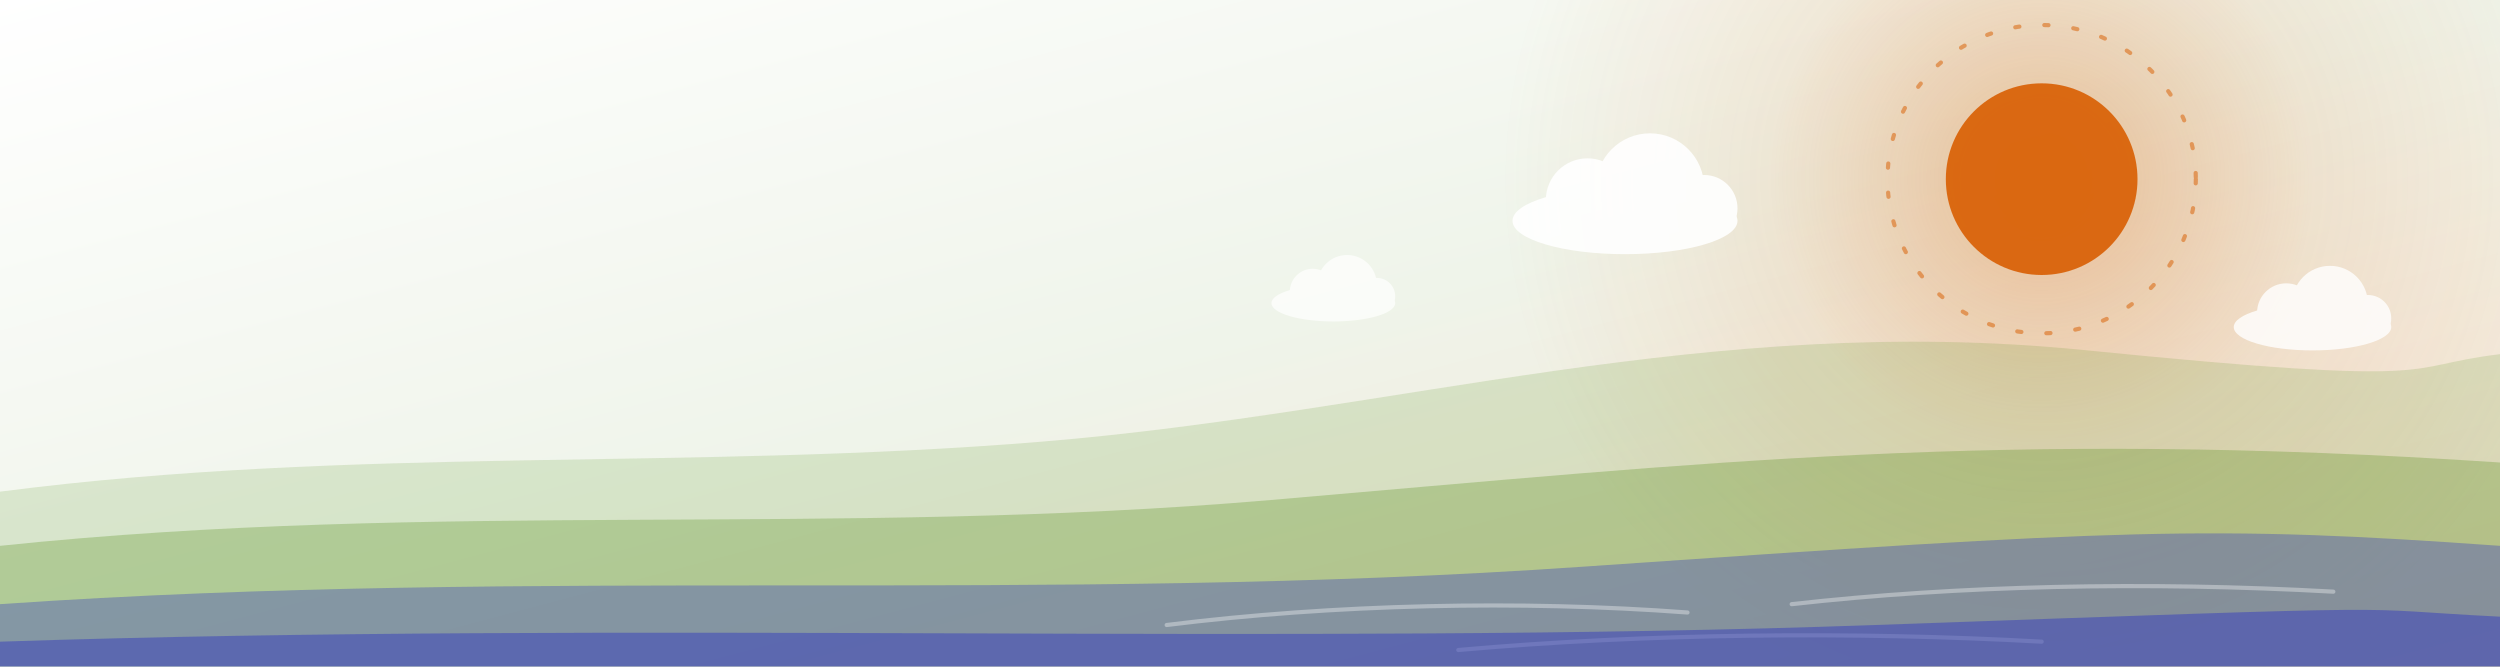
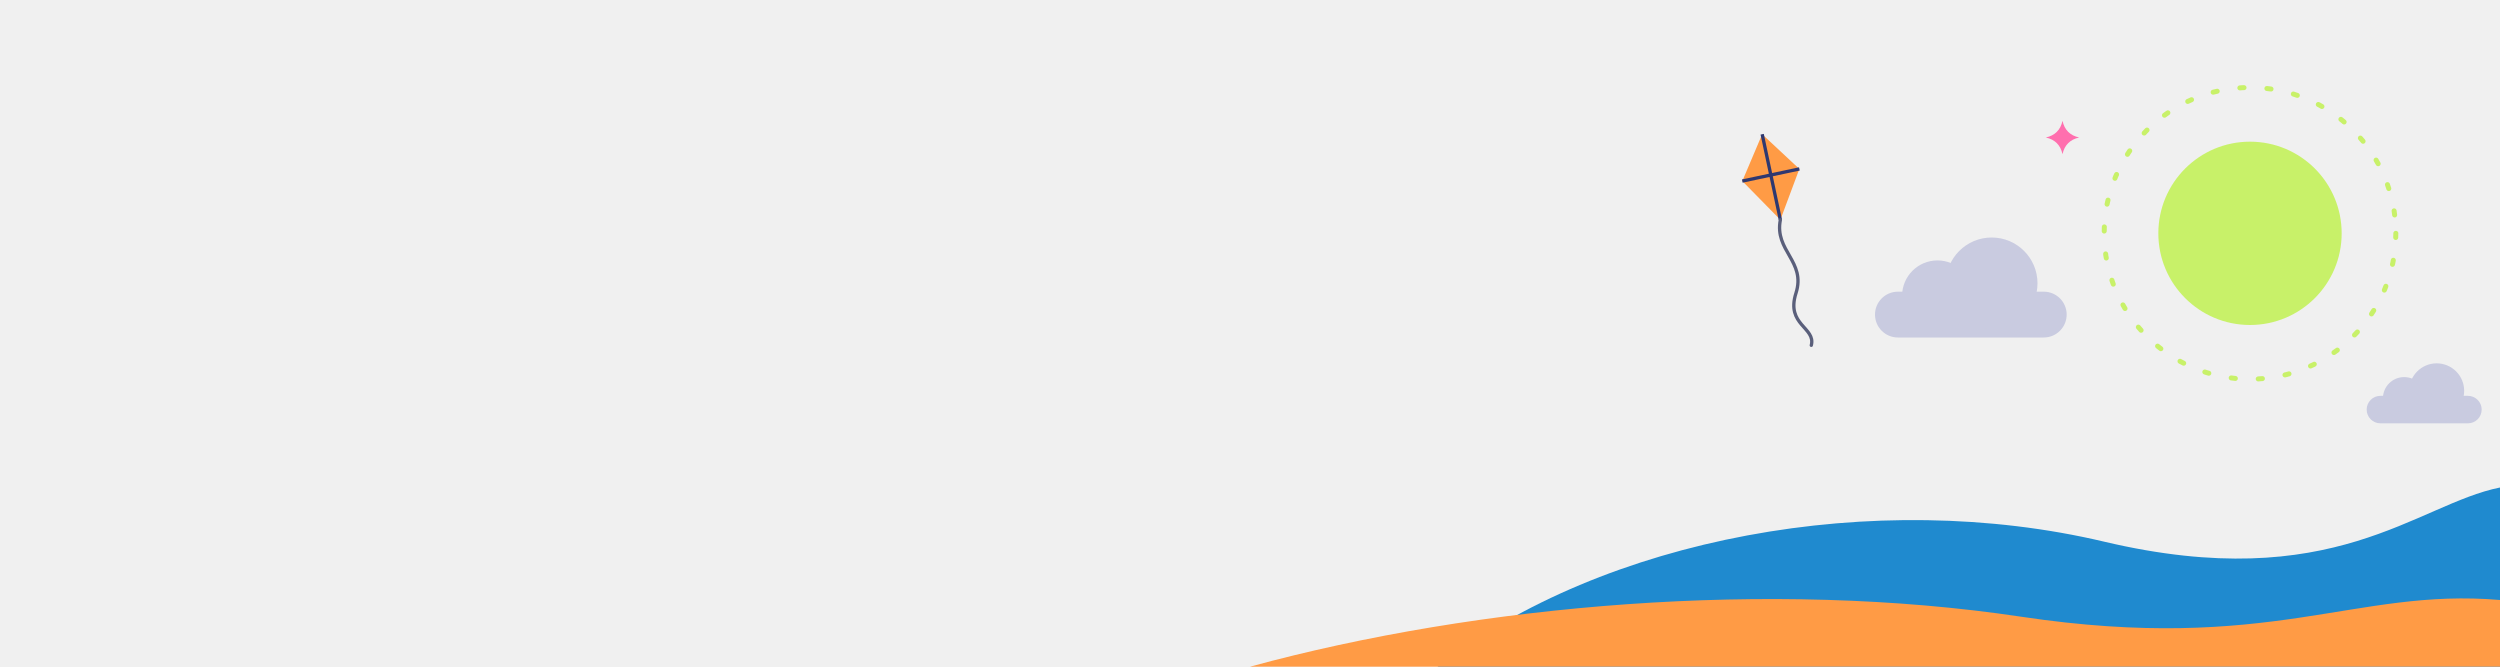
<svg xmlns="http://www.w3.org/2000/svg" viewBox="0 0 1200 320" width="1200" height="320" preserveAspectRatio="xMaxYMax slice" aria-hidden="true">
-   <defs>
-     <linearGradient id="gs-afternoon-light-sky" x1="0" y1="0" x2="1" y2="1">
-       <stop offset="0" stop-color="#FFFFFF" />
-       <stop offset="0.5" stop-color="#eff4ea" />
-       <stop offset="1" stop-color="#f7e0ce" />
-     </linearGradient>
-     <radialGradient id="gs-afternoon-light-glow" cx="980" cy="86" r="260" gradientUnits="userSpaceOnUse">
-       <stop offset="0" stop-color="#D9640B" stop-opacity="0.38" />
-       <stop offset="0.5" stop-color="#D9640B" stop-opacity="0.1" />
-       <stop offset="1" stop-color="#D9640B" stop-opacity="0" />
-     </radialGradient>
-   </defs>
-   <rect width="1200" height="320" fill="url(#gs-afternoon-light-sky)" />
-   <rect width="1200" height="320" fill="url(#gs-afternoon-light-glow)" />
-   <circle cx="980" cy="86" r="74" fill="none" stroke="#D9640B" stroke-width="2" stroke-dasharray="2 12" stroke-linecap="round" opacity=".55" />
-   <circle cx="980" cy="86" r="46" fill="#D9640B" opacity=".95" />
-   <g transform="translate(780 96) scale(1)" fill="#ffffff" opacity="0.9">
-     <ellipse cx="0" cy="10" rx="54" ry="16" />
-     <circle cx="-18" cy="0" r="20" />
-     <circle cx="12" cy="-6" r="26" />
-     <circle cx="38" cy="4" r="16" />
+   <g transform="translate(600 20)">
+     <circle cx="480" cy="92" r="70" fill="none" stroke="#C8F169" stroke-width="2.4" stroke-dasharray="2 11" stroke-linecap="round" />
+     <circle cx="480" cy="92" r="44" fill="#C8F169" />
+     <g transform="translate(340 120) scale(1)" fill="#C9CBE0">
+       <rect x="-40" y="0" width="92" height="22" rx="11" />
+       <circle cx="-10" cy="2" r="17" />
+       <circle cx="16" cy="-4" r="22" />
+     </g>
+     <g transform="translate(560 170) scale(0.6)" fill="#C9CBE0">
+       <rect x="-40" y="0" width="92" height="22" rx="11" />
+       <circle cx="-10" cy="2" r="17" />
+       <circle cx="16" cy="-4" r="22" />
+     </g>
+     <g transform="translate(250 64) rotate(-12)">
+       <path d="M0 -20L14 0L0 22L-14 0Z" fill="#FF9B45" />
+       <path d="M0 -20V22M-14 0H14" fill="none" stroke="#2F3870" stroke-width="1.6" />
+       <path d="M0 22c-6 14 8 22 0 36s6 18 2 26" fill="none" stroke="#5A5F7B" stroke-width="1.6" stroke-linecap="round" />
+     </g>
+     <path d="M90 300C170 238 300 214 410 240S560 222 600 214V300Z" fill="#1F8ACF" />
+     <path d="M0 300C110 270 250 258 370 276S530 262 600 268V300Z" fill="#FF9B45" />
+     <path transform="translate(390 46)" d="M0 -8Q1.44 -1.44 8 0Q1.44 1.44 0 8Q-1.44 1.44 -8 0Q-1.44 -1.44 0 -8Z" fill="#FF6FAE" />
  </g>
-   <g transform="translate(1110 150) scale(0.7)" fill="#ffffff" opacity="0.8">
-     <ellipse cx="0" cy="10" rx="54" ry="16" />
-     <circle cx="-18" cy="0" r="20" />
-     <circle cx="12" cy="-6" r="26" />
-     <circle cx="38" cy="4" r="16" />
-   </g>
-   <g transform="translate(640 140) scale(0.55)" fill="#ffffff" opacity="0.7">
-     <ellipse cx="0" cy="10" rx="54" ry="16" />
-     <circle cx="-18" cy="0" r="20" />
-     <circle cx="12" cy="-6" r="26" />
-     <circle cx="38" cy="4" r="16" />
-   </g>
-   <path d="M0 236C170 214 330 226 500 212S820 150 1000 168 1150 176 1200 170V320H0Z" fill="#4E8A12" opacity="0.16" />
-   <path d="M0 262C210 240 400 258 610 240S960 206 1200 222V320H0Z" fill="#4E8A12" opacity="0.28" />
-   <path d="M0 290C260 272 500 290 760 272S1060 252 1200 262V320H0Z" fill="#4048B8" opacity="0.4" />
-   <g fill="none" stroke="#FFFFFF" stroke-width="2" stroke-linecap="round" opacity="0.35">
-     <path d="M560 300c80-10 170-12 250-6" />
-     <path d="M860 290c80-9 170-11 260-6" />
-     <path d="M700 312c90-8 190-9 280-4" />
-   </g>
-   <path d="M0 308C300 298 620 310 900 300S1120 292 1200 296V320H0Z" fill="#4048B8" opacity="0.58" />
</svg>
